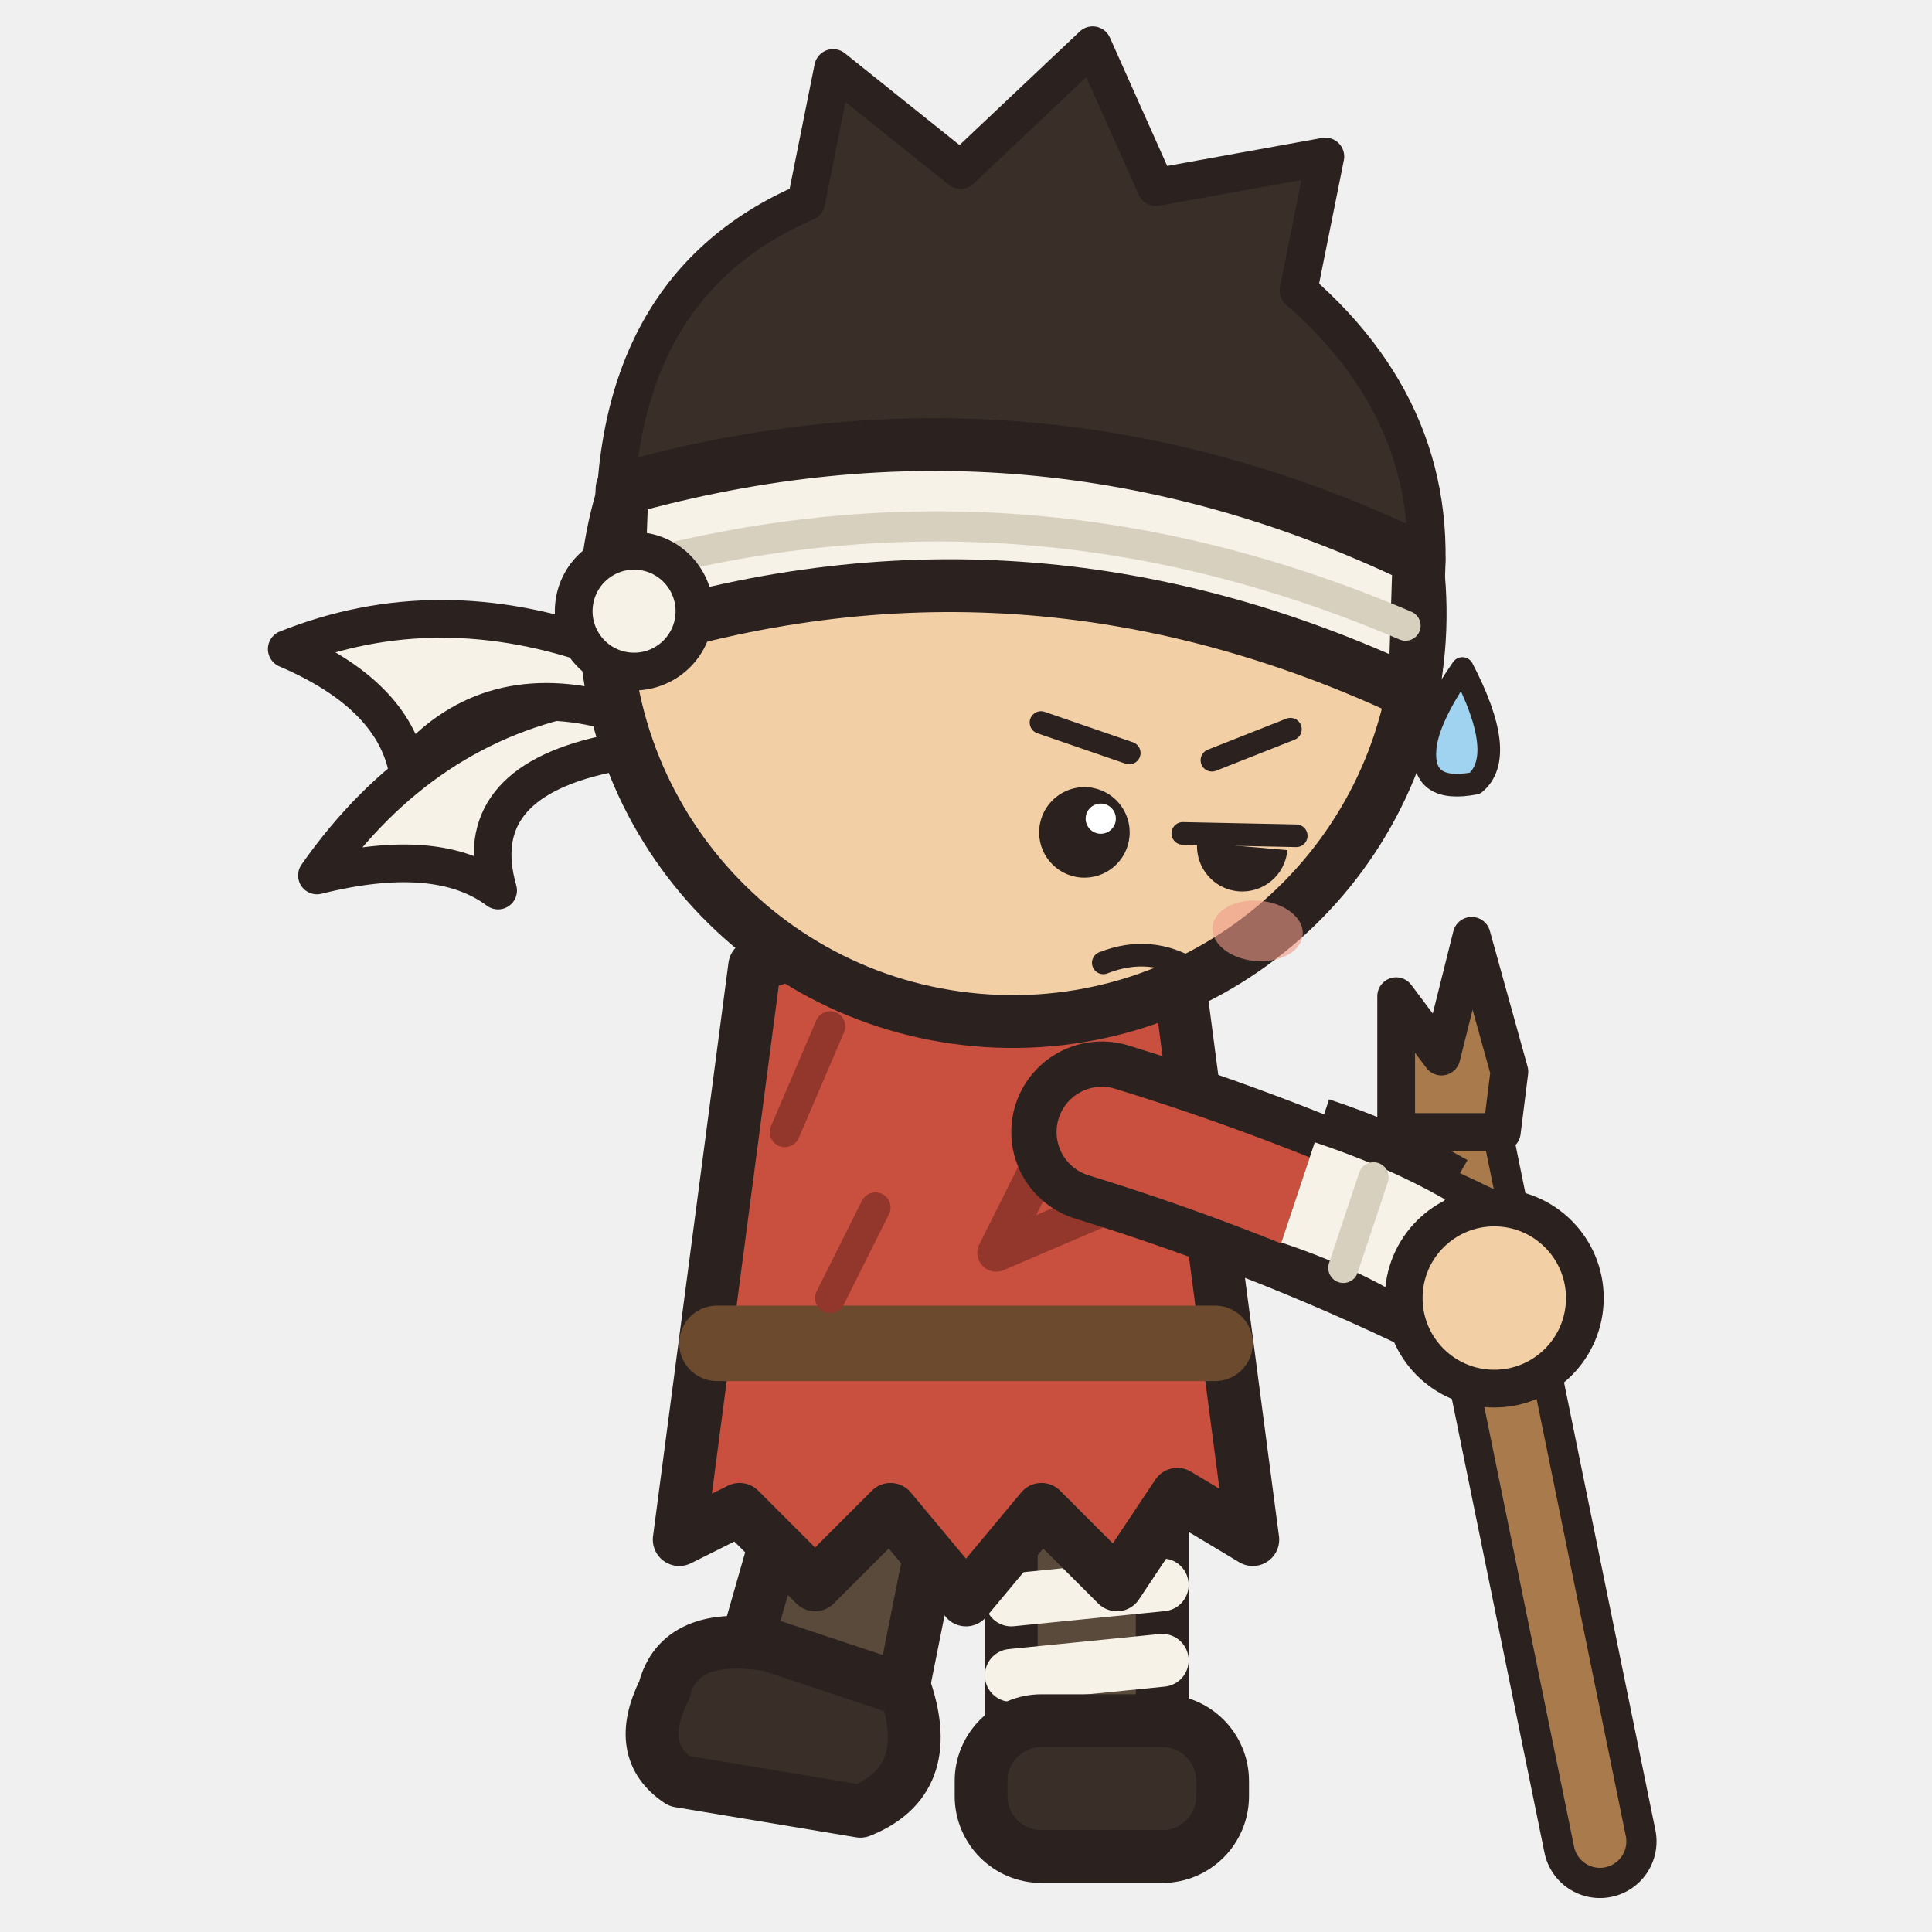
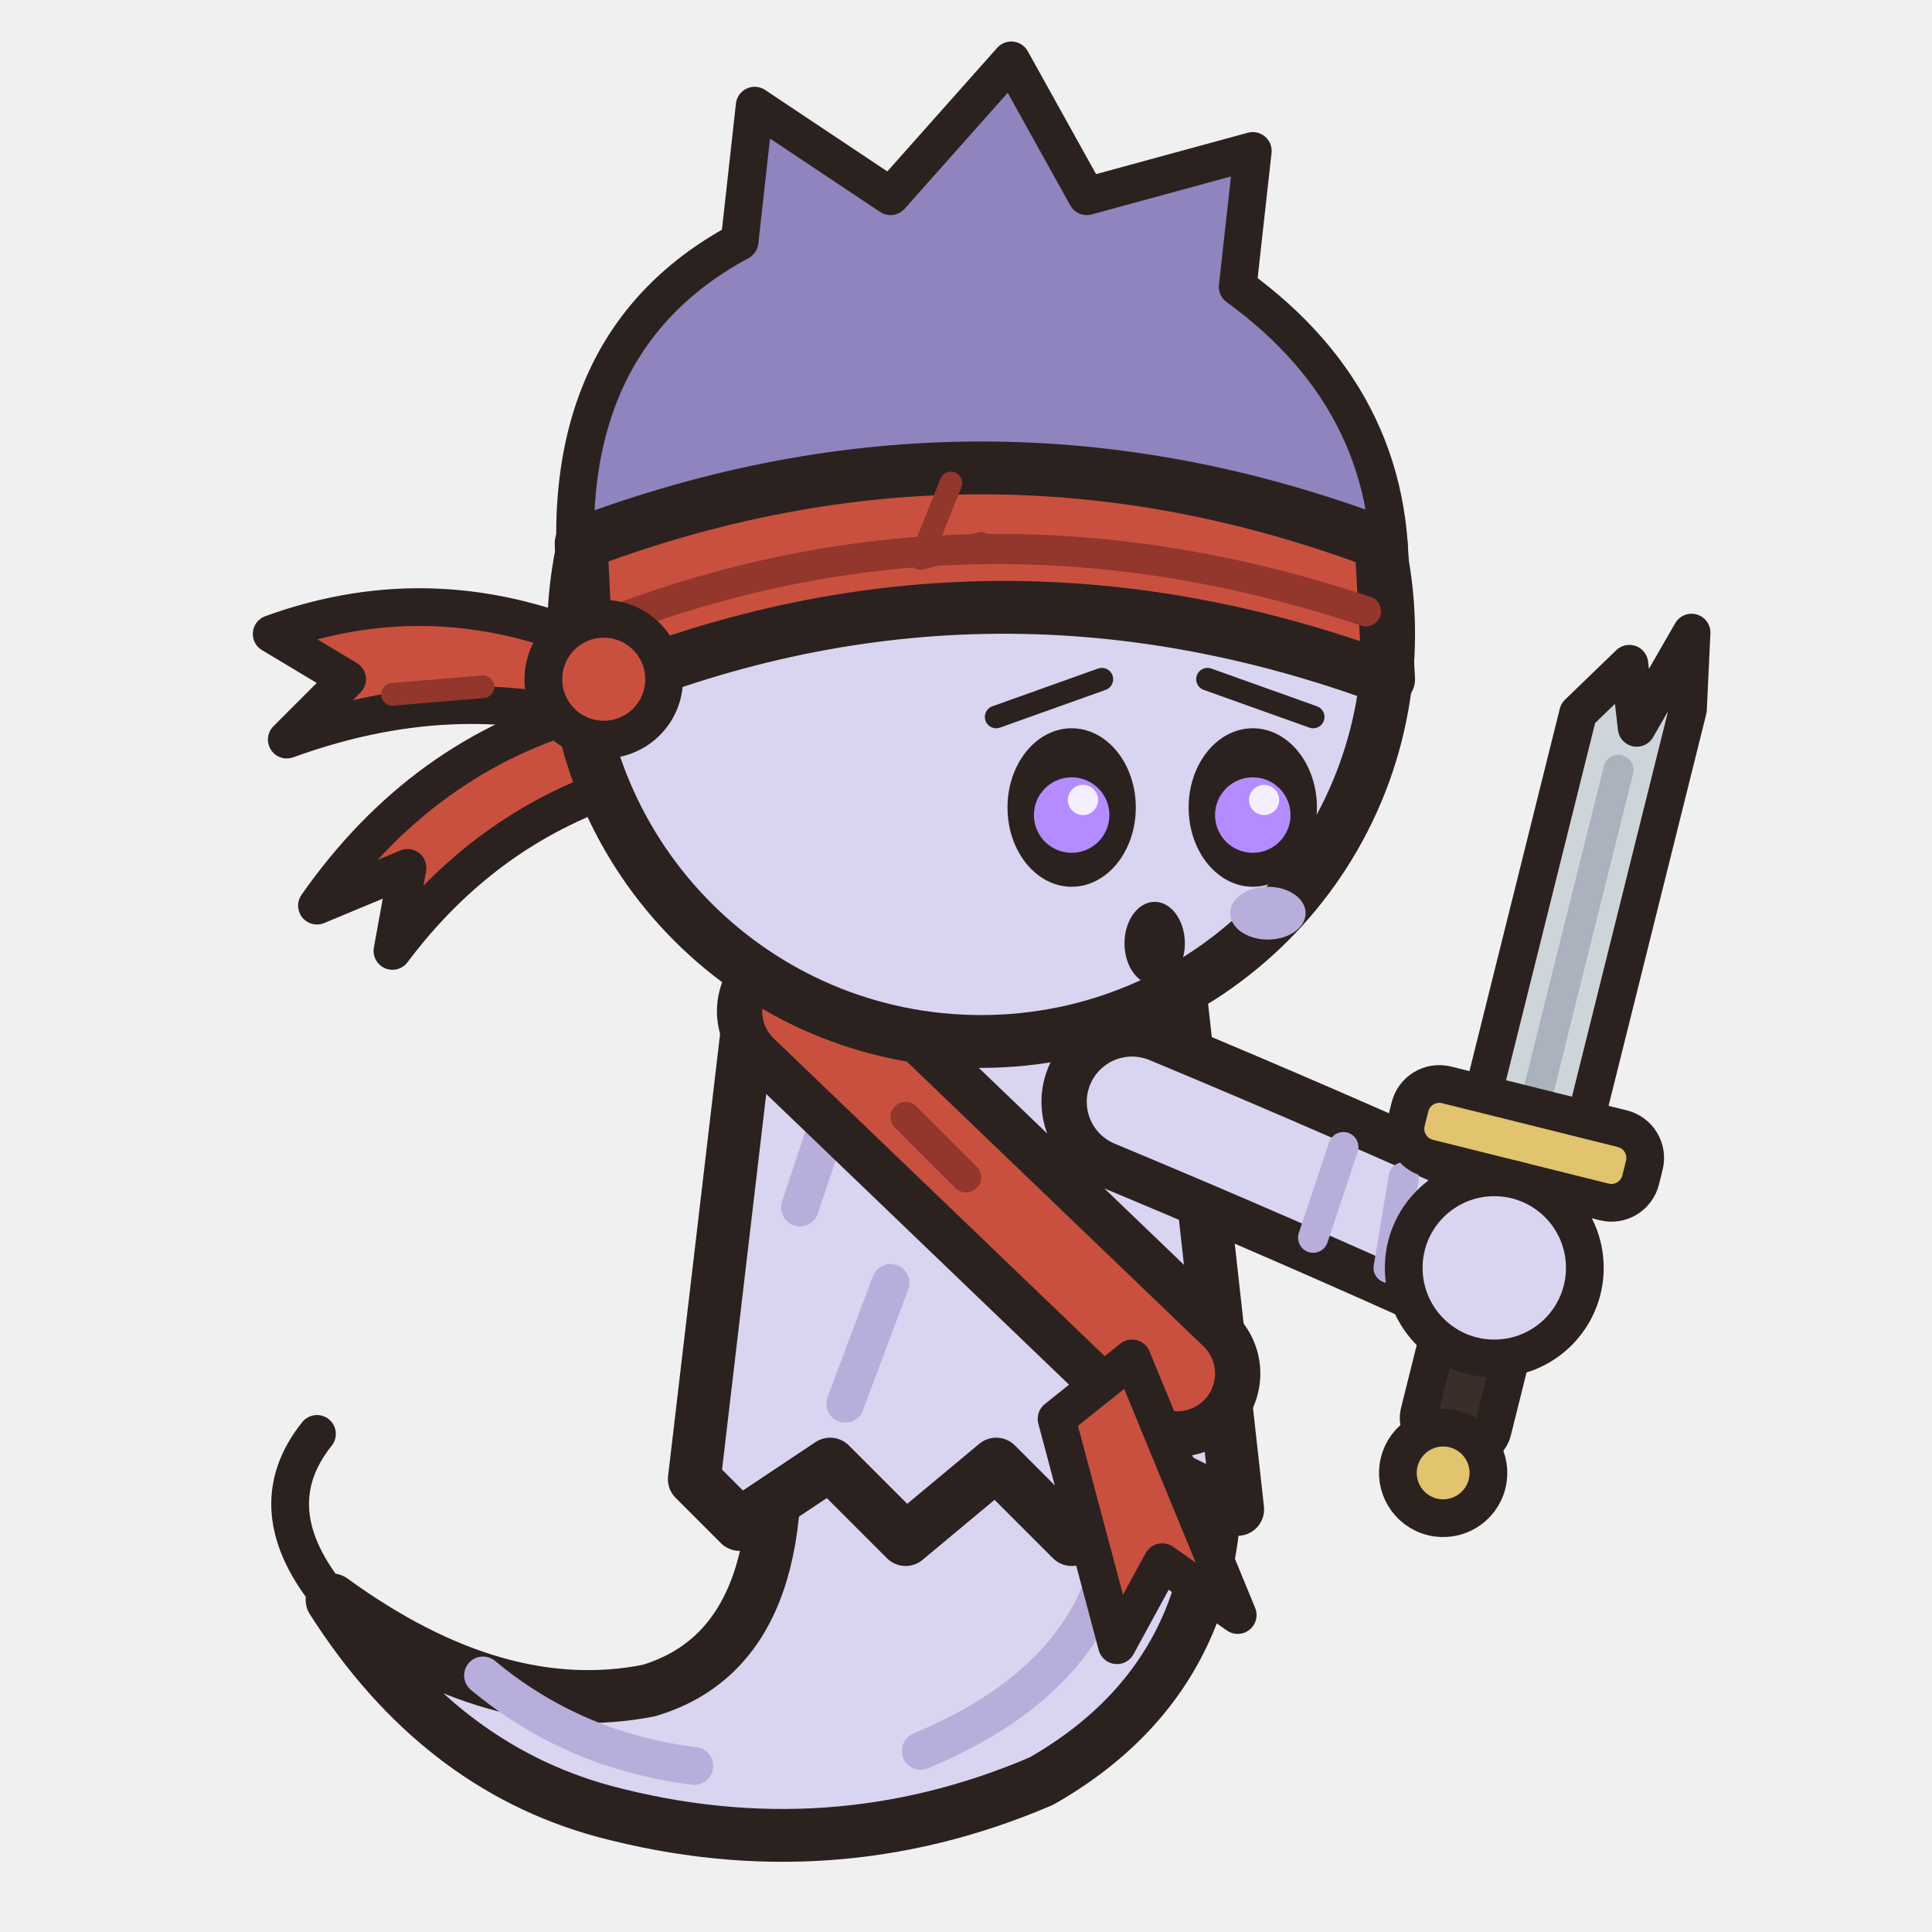
<svg xmlns="http://www.w3.org/2000/svg" viewBox="0 0 256 256" width="256" height="256">
  <g stroke="#2b2220" stroke-width="7" stroke-linejoin="round" stroke-linecap="round">
-     <path d="M78 92 Q56 96 42 116 Q58 112 66 118 Q62 104 80 100" fill="#f6f2e8" stroke-width="5" />
-     <path d="M80 86 Q58 78 38 86 Q52 92 54 102 Q64 90 80 94" fill="#f6f2e8" stroke-width="5" />
-     <path d="M104 200 L96 228 L118 232 L124 202 Z" fill="#5a4a3c" />
-     <rect x="134" y="196" width="20" height="40" rx="4" fill="#5a4a3c" />
-     <path d="M134 212 L154 210 M134 222 L154 220" stroke="#f6f2e8" stroke-width="7" />
-     <path d="M88 224 Q90 216 102 218 L120 224 Q124 236 114 240 L90 236 Q84 232 88 224 Z" fill="#3a2e28" />
-     <rect x="130" y="228" width="32" height="18" rx="8" fill="#3a2e28" />
-     <path d="M100 128 Q128 118 156 128 L166 204 L156 198 L148 210 L138 200 L128 212 L118 200 L108 210 L98 200 L90 204 Z" fill="#c9503f" />
-     <path d="M95 178 L161 178" stroke="#6b4a2e" stroke-width="10" />
-     <path d="M140 150 L132 166 L146 160" fill="none" stroke="#93362b" stroke-width="5" />
-     <path d="M110 136 L104 150 M116 160 L110 172" stroke="#93362b" stroke-width="4" />
-     <line x1="212" y1="244" x2="192" y2="146" stroke="#2b2220" stroke-width="15" />
-     <line x1="212" y1="244" x2="192" y2="146" stroke="#a87a4c" stroke-width="7" />
-     <path d="M185 150 L185 132 L191 140 L195 124 L200 142 L199 150 Z" fill="#a87a4c" stroke-width="5" />
-     <g transform="translate(0 -3) rotate(5 128 132)">
-       <circle cx="130" cy="84" r="54" fill="#f3cfa6" />
-       <path d="M77 82 Q72 46 98 32 L100 14 L118 26 L134 8 L144 26 L166 20 L164 38 Q186 54 184 80 Q162 60 132 62 Q102 62 77 82 Z" fill="#3a2e28" stroke-width="5" />
-       <path d="M77 72 Q130 52 183 72 L184 90 Q130 70 78 92 Z" fill="#f6f2e8" />
-       <path d="M80 82 Q130 64 182 81" fill="none" stroke="#d8d0bf" stroke-width="4" />
-       <circle cx="80" cy="88" r="8" fill="#f6f2e8" stroke-width="5" />
+     <path d="M80 86 Q58 76 36 84 L46 90 L38 98 Q60 90 80 96 Z" fill="#c9503f" stroke-width="5" />
+     <path d="M78 94 Q56 100 42 120 L54 115 L52 126 Q64 110 82 104 Z" fill="#c9503f" stroke-width="5" />
+     <path d="M52 92 L64 91" stroke="#93362b" stroke-width="3" />
+     <path d="M102 184 L160 184 Q166 220 138 236 Q110 248 80 240 Q58 234 44 212 Q66 228 86 224 Q106 218 102 184 Z" fill="#d9d4f0" />
+     <path d="M44 212 Q34 200 42 190" fill="none" stroke-width="5" />
+     <path d="M148 202 Q146 222 122 232 M92 234 Q76 232 64 222" fill="none" stroke="#b8aedb" stroke-width="5" />
+     <path d="M100 128 Q128 118 156 128 L164 200 L152 194 L142 204 L132 194 L120 204 L110 194 L98 202 L92 196 Z" fill="#d9d4f0" />
+     <path d="M112 142 L106 160 M118 170 L112 186" stroke="#b8aedb" stroke-width="5" />
+     <path d="M106 134 L156 182" stroke="#2b2220" stroke-width="22" />
+     <path d="M106 134 L156 182" stroke="#c9503f" stroke-width="10" />
+     <path d="M150 180 L164 214 L154 207 L148 218 L140 188 Z" fill="#c9503f" stroke-width="5" />
+     <path d="M120 148 L128 156" stroke="#93362b" stroke-width="4" />
+     <circle cx="130" cy="84" r="54" fill="#d9d4f0" />
+     <path d="M77 82 Q72 46 98 32 L100 14 L118 26 L134 8 L144 26 L166 20 L164 38 Q186 54 184 80 Q162 60 132 62 Q102 62 77 82 Z" fill="#8f84bd" stroke-width="5" />
+     <path d="M77 72 Q130 52 183 72 L184 90 Q130 70 78 92 Z" fill="#c9503f" />
+     <path d="M82 82 Q130 64 181 81" fill="none" stroke="#93362b" stroke-width="4" />
+     <path d="M126 64 L122 74 L130 72" fill="none" stroke="#93362b" stroke-width="3" />
+     <circle cx="80" cy="90" r="8" fill="#c9503f" stroke-width="5" />
+     <path d="M150 146 Q174 156 196 166" fill="none" stroke="#2b2220" stroke-width="24" />
+     <path d="M150 146 Q174 156 196 166" fill="none" stroke="#d9d4f0" stroke-width="12" />
+     <path d="M178 152 L174 164 M186 156 L184 168" stroke="#b8aedb" stroke-width="4" />
+     <g transform="rotate(14 198 168)">
+       <rect x="193" y="156" width="10" height="36" rx="3" fill="#3a2e28" stroke-width="5" />
+       <circle cx="198" cy="196" r="6" fill="#e2c36e" stroke-width="5" />
+       <path d="M191 150 L191 94 L196 86 L199 94 L203 80 L205 90 L205 150 Z" fill="#cdd4da" stroke-width="5" />
+       <path d="M198 146 L198 100" stroke="#aab3bd" stroke-width="4" />
+       <rect x="182" y="146" width="32" height="10" rx="4" fill="#e2c36e" stroke-width="5" />
    </g>
-     <path d="M146 150 Q172 158 196 170" fill="none" stroke="#2b2220" stroke-width="24" />
-     <path d="M146 150 Q172 158 196 170" fill="none" stroke="#c9503f" stroke-width="12" />
-     <path d="M172 158 Q181 161 188 165" fill="none" stroke="#2b2220" stroke-width="26" stroke-linecap="butt" />
-     <path d="M172 158 Q181 161 188 165" fill="none" stroke="#f6f2e8" stroke-width="14" stroke-linecap="butt" />
-     <path d="M182 156 L178 168" stroke="#d8d0bf" stroke-width="4" />
-     <circle cx="198" cy="172" r="12" fill="#f3cfa6" stroke-width="5" />
+     <circle cx="198" cy="168" r="12" fill="#d9d4f0" stroke-width="5" />
  </g>
-   <g transform="translate(0 -3) rotate(5 128 132)">
-     <circle cx="142" cy="112" r="6" fill="#2b2220" />
-     <circle cx="144" cy="110" r="2" fill="#fff" />
-     <path d="M157 112 A6 6 0 0 0 169 112 Z" fill="#2b2220" />
-     <path d="M155 111 L170 110" stroke="#2b2220" stroke-width="3" stroke-linecap="round" />
-     <path d="M135 98 L147 101 M158 101 L168 96" stroke="#2b2220" stroke-width="3" stroke-linecap="round" />
-     <ellipse cx="166" cy="123" rx="6" ry="4" fill="#f09a88" opacity="0.6" />
-     <path d="M146 129 Q152 126 158 129" fill="none" stroke="#2b2220" stroke-width="3" stroke-linecap="round" />
-     <path d="M190 86 Q197 97 193 101 Q186 103 186 97 Q186 93 190 86 Z" fill="#9fd3ef" stroke="#2b2220" stroke-width="3" stroke-linejoin="round" />
-   </g>
+   <path d="M132 95 L146 90 M160 90 L174 95" stroke="#2b2220" stroke-width="3" stroke-linecap="round" />
+   <ellipse cx="142" cy="107" rx="8.5" ry="10.5" fill="#2b2220" />
+   <ellipse cx="166" cy="107" rx="8.5" ry="10.5" fill="#2b2220" />
+   <circle cx="142" cy="108" r="5" fill="#b48cff" />
+   <circle cx="166" cy="108" r="5" fill="#b48cff" />
+   <circle cx="143.5" cy="106" r="2" fill="#f4efff" />
+   <circle cx="167.5" cy="106" r="2" fill="#f4efff" />
+   <ellipse cx="168" cy="121" rx="5" ry="3.5" fill="#b8aedb" />
+   <ellipse cx="153" cy="125" rx="4" ry="5.5" fill="#2b2220" />
</svg>
